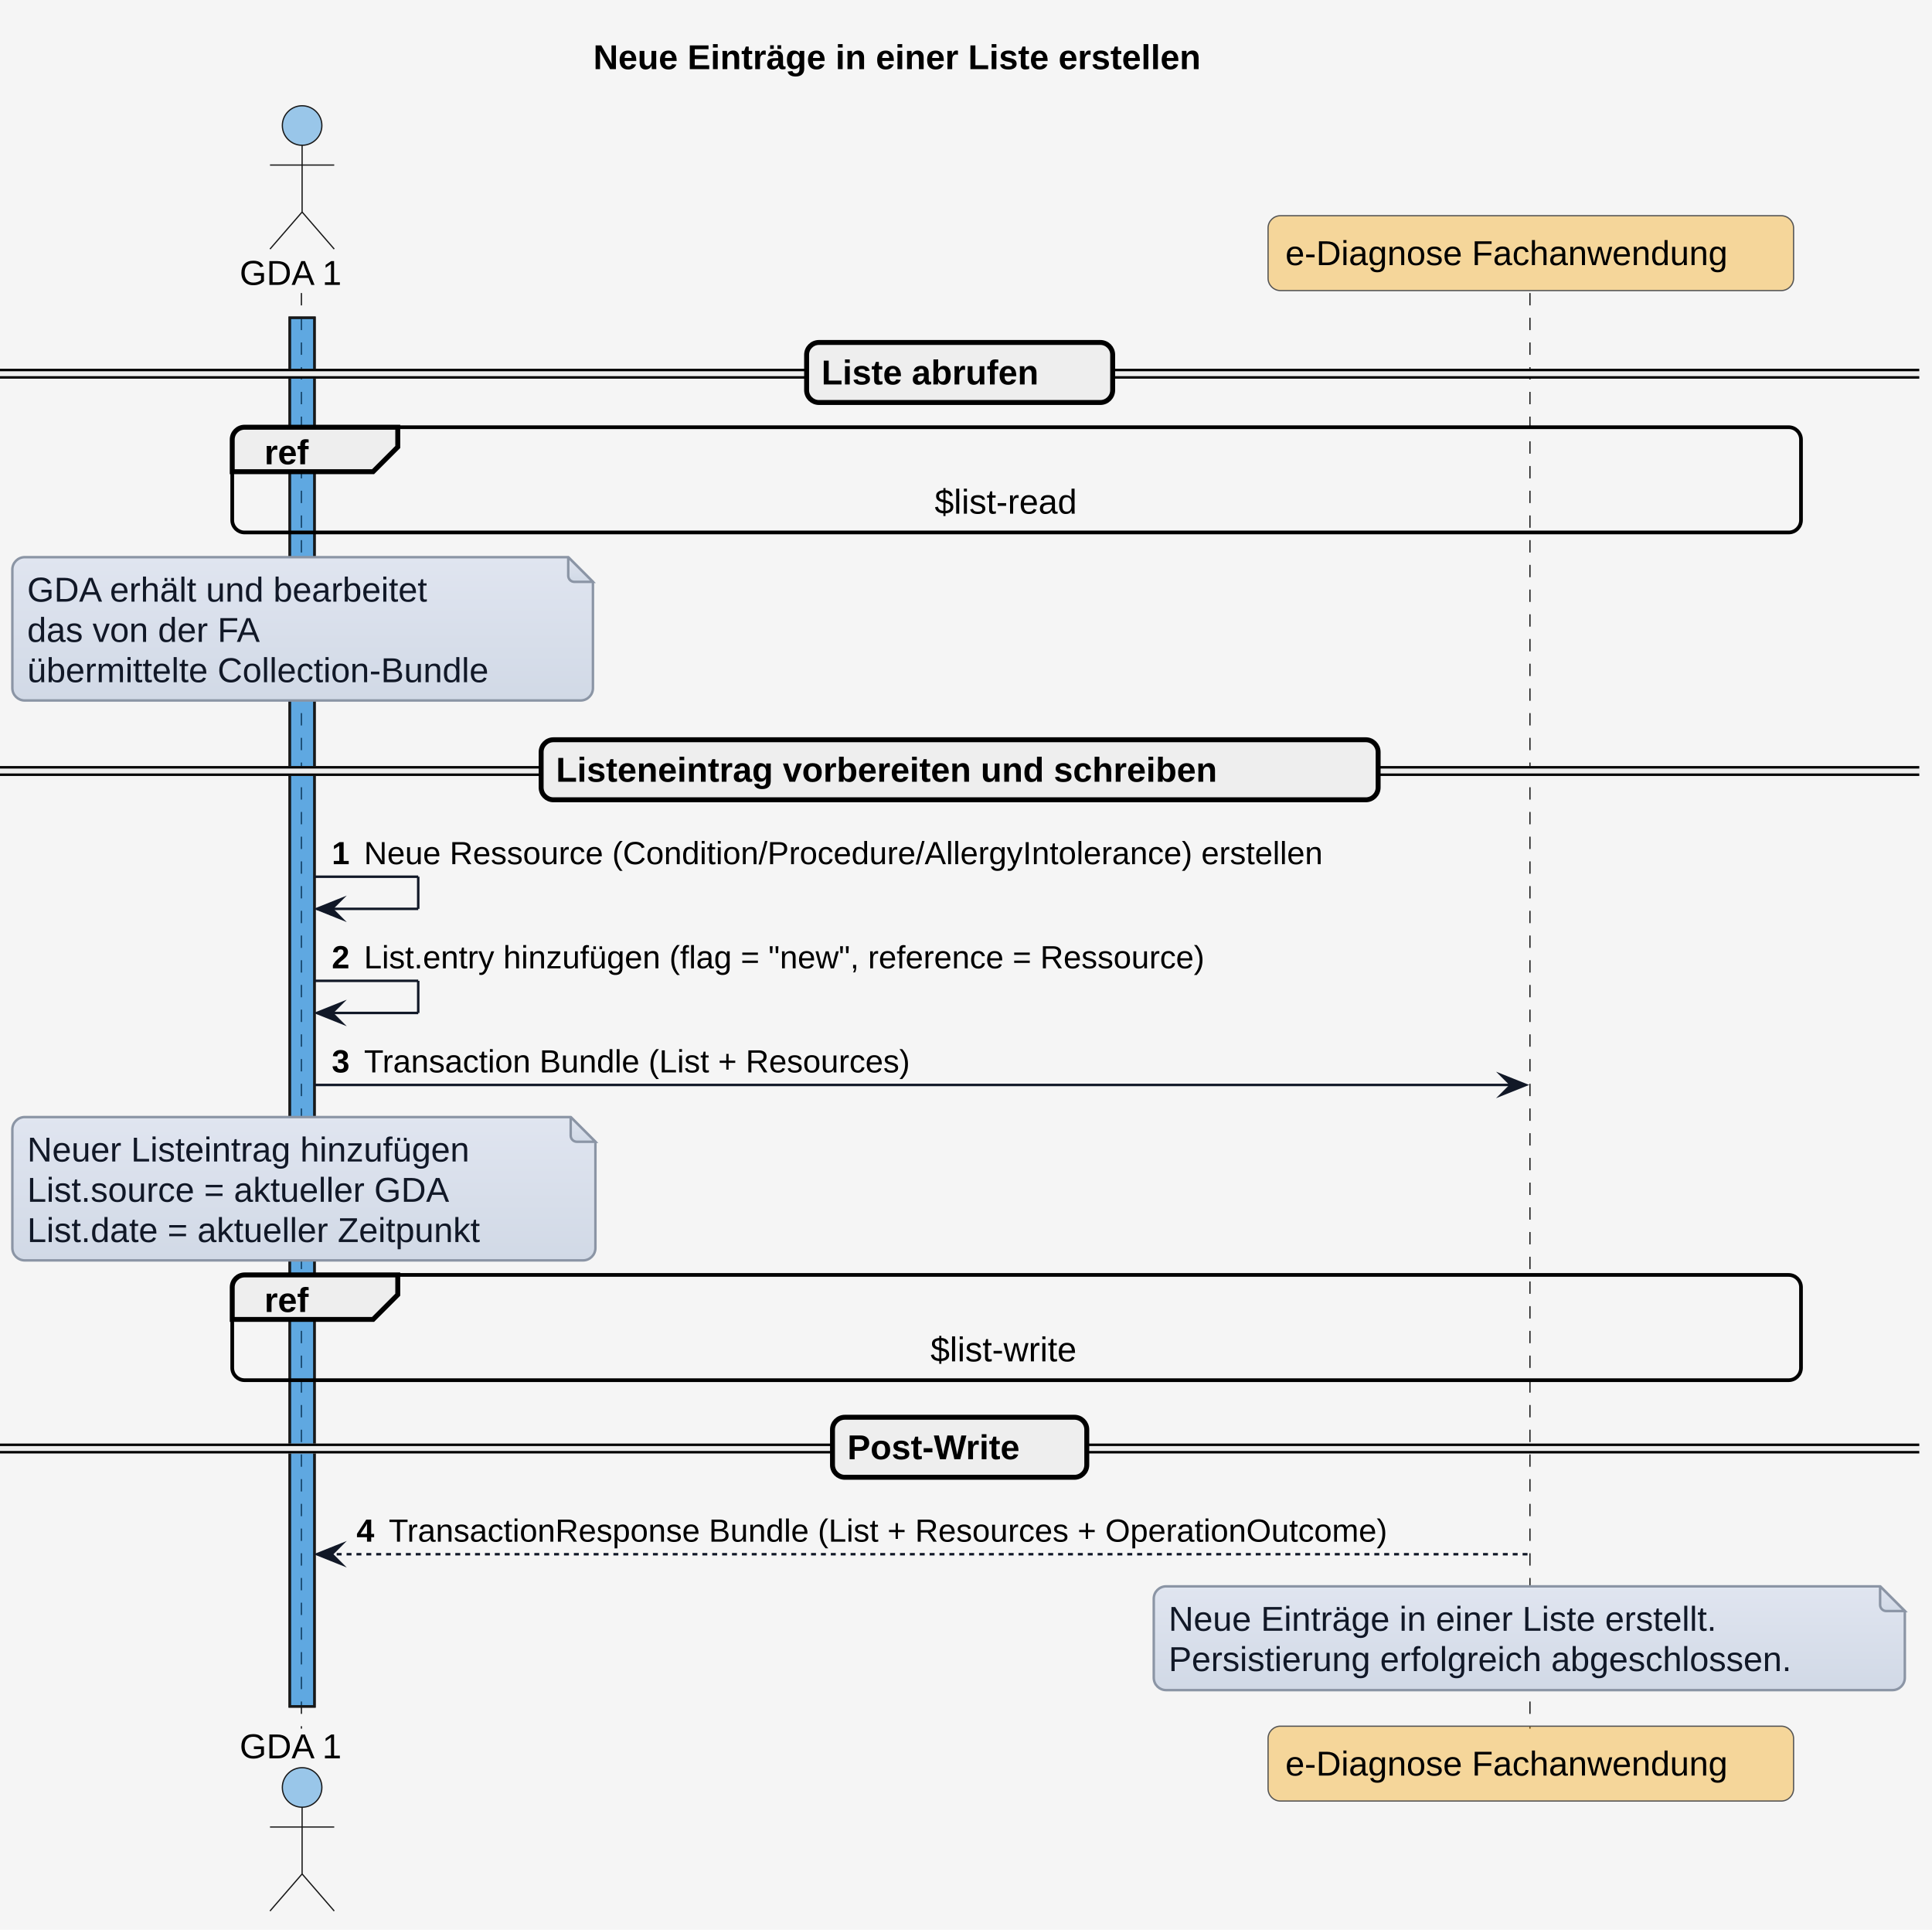
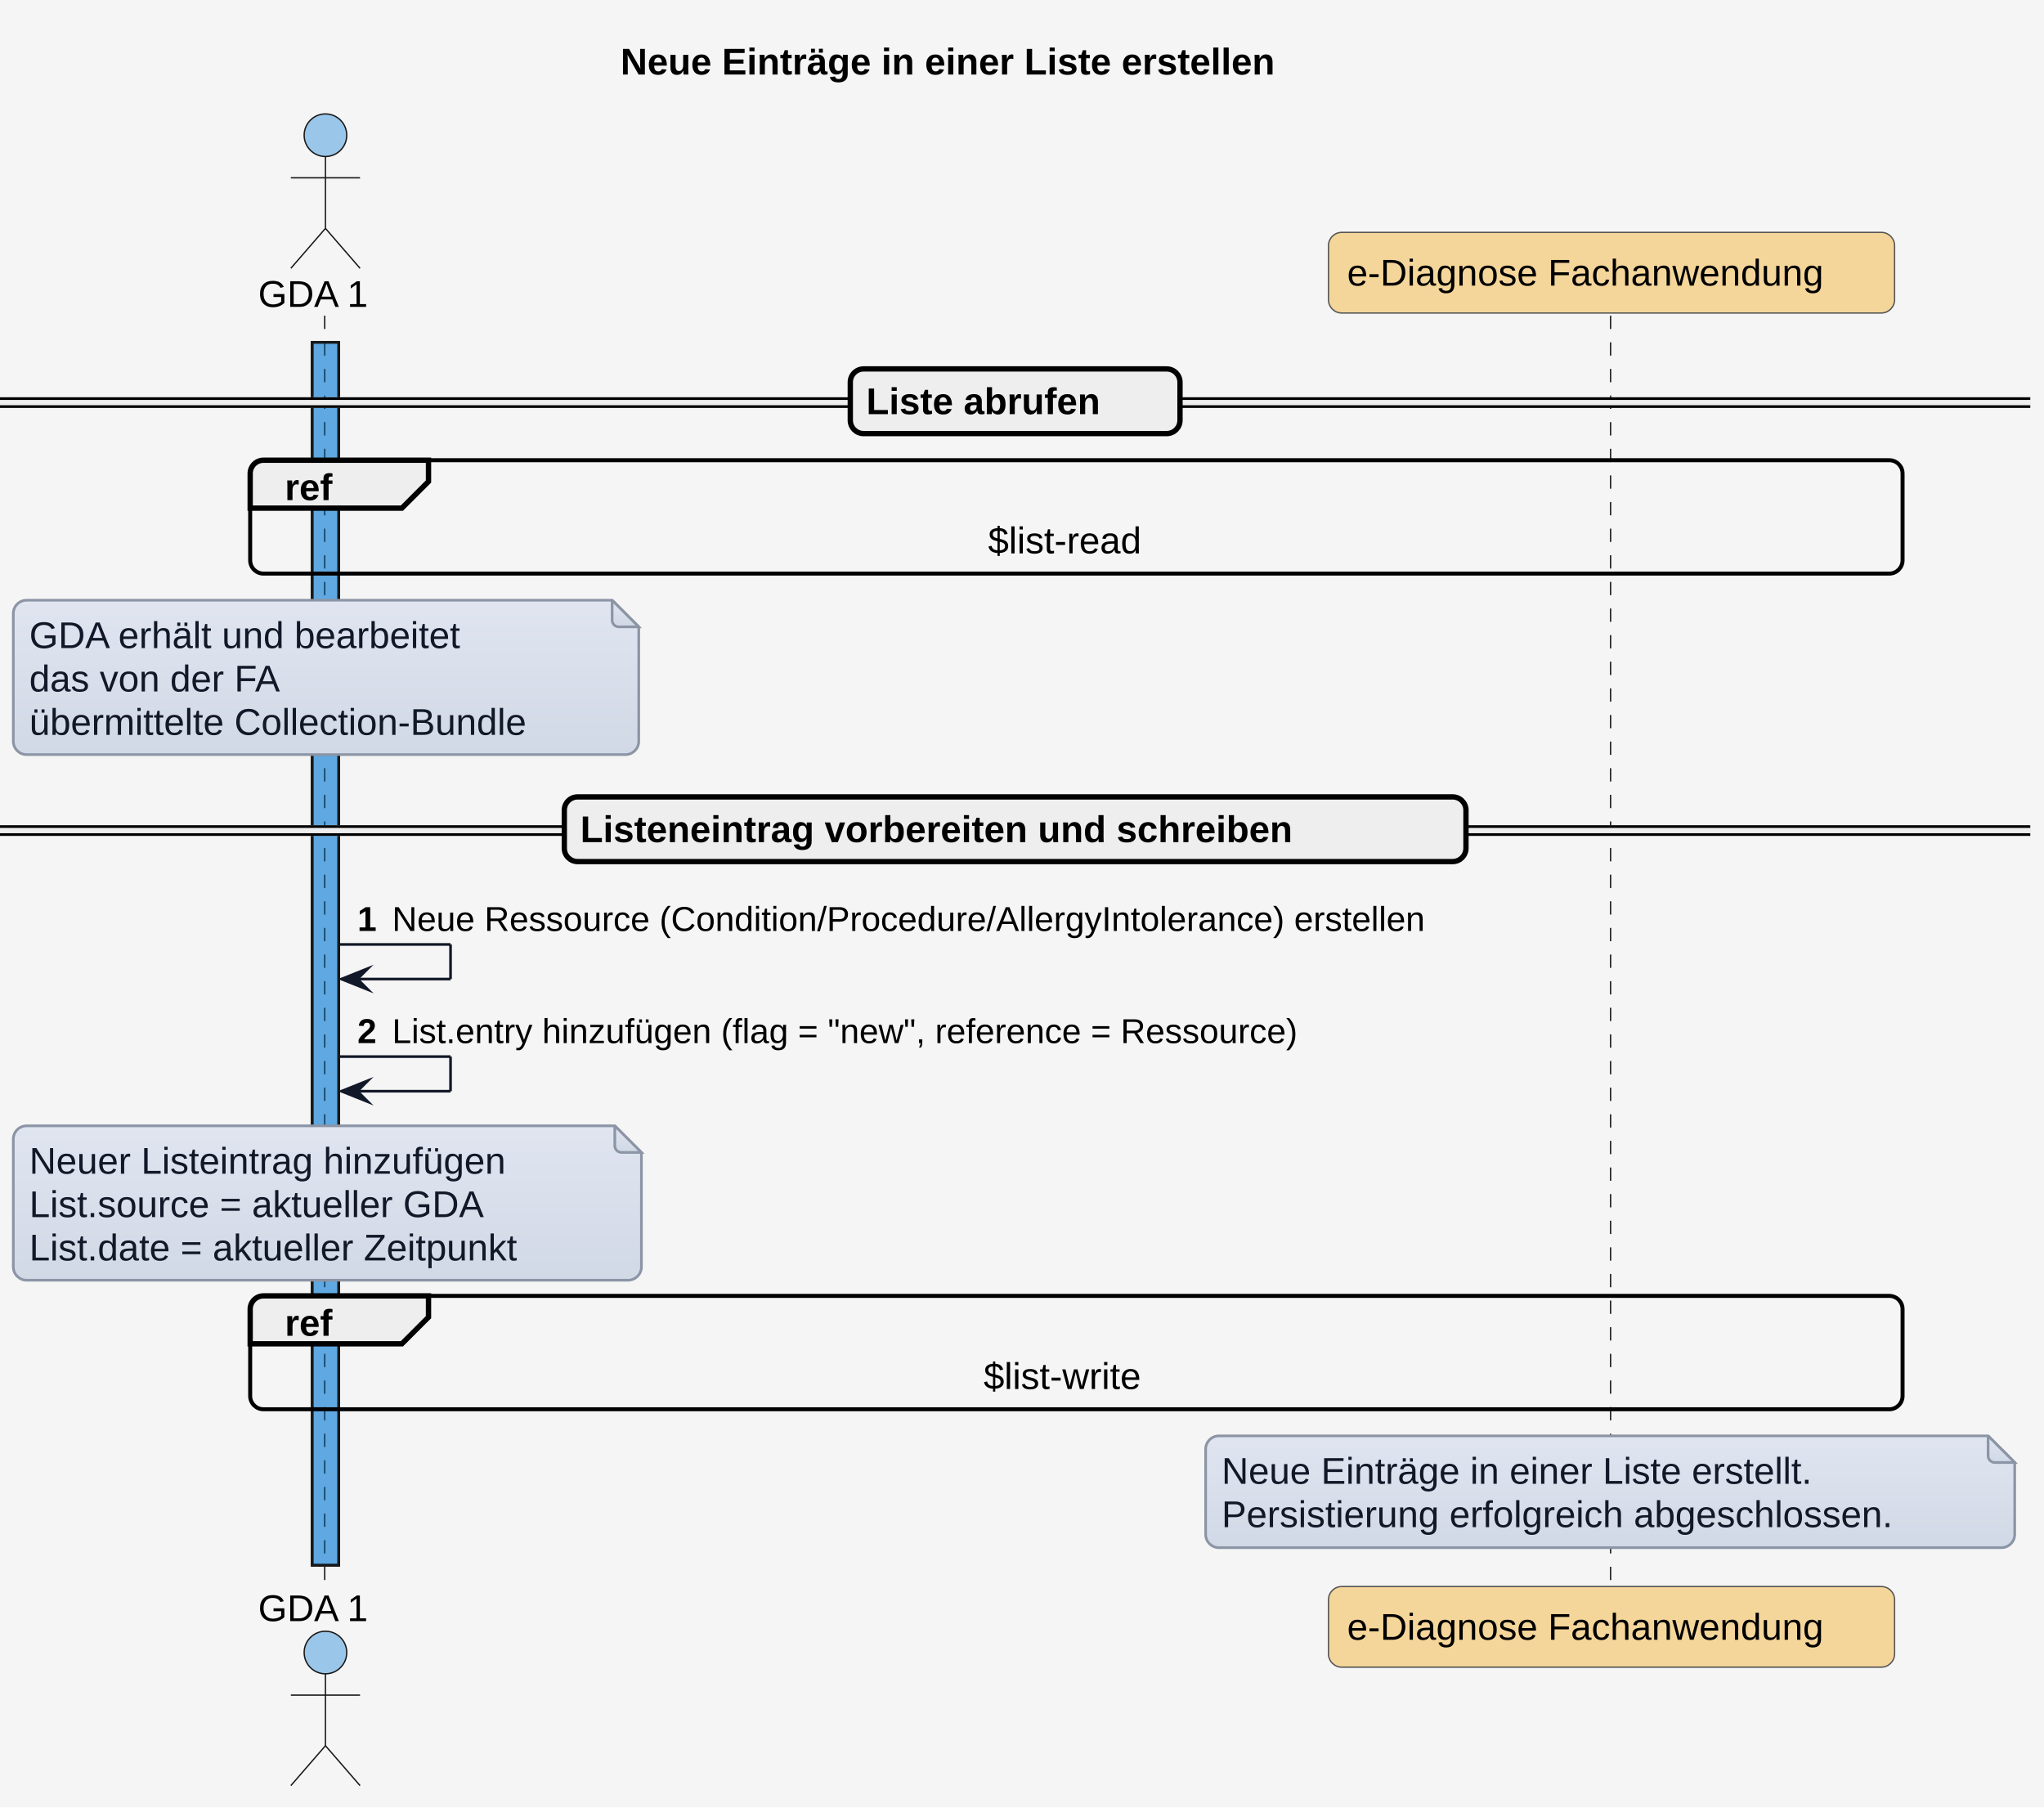
- <svg xmlns="http://www.w3.org/2000/svg" version="1.1" data-diagram-type="SEQUENCE" style="width:782px;height:781px;background:#F5F5F5;" width="782px" height="781px" viewBox="0 0 782 781" zoomAndPan="magnify" preserveAspectRatio="none" contentStyleType="text/css">
+ <svg xmlns="http://www.w3.org/2000/svg" version="1.1" data-diagram-type="SEQUENCE" style="width:768px;height:679px;background:#F5F5F5;" width="768px" height="679px" viewBox="0 0 768 679" zoomAndPan="magnify" preserveAspectRatio="none" contentStyleType="text/css">
  <defs>
-     <linearGradient x1="50%" y1="0%" x2="50%" y2="100%" id="gs8qbx6en04fm0">
+     <linearGradient x1="50%" y1="0%" x2="50%" y2="100%" id="ghxq5d0lx02bg0">
      <stop stop-color="#E0E5F0" offset="0%" />
      <stop stop-color="#D1D9E6" offset="100%" />
    </linearGradient>
  </defs>
  <g>
-     <rect x="0" y="0" width="782" height="781" fill="#F5F5F5" style="stroke:none;stroke-width:1;" />
+     <rect x="0" y="0" width="768" height="679" fill="#F5F5F5" style="stroke:none;stroke-width:1;" />
    <g class="title" data-source-line="1">
-       <text x="240.135" y="27.995" fill="#000000" font-size="14" lengthAdjust="spacing" textLength="295.579" font-weight="700" font-family="'Arial'">Neue Einträge in einer Liste erstellen</text>
+       <text x="233.135" y="27.995" fill="#000000" font-size="14" lengthAdjust="spacing" textLength="295.579" font-weight="700" font-family="'Arial'">Neue Einträge in einer Liste erstellen</text>
    </g>
    <g>
-       <rect x="117.282" y="128.594" width="10" height="561.984" fill="#0078D4" fill-opacity="0.376" style="stroke:#181818;stroke-width:1;" />
+       <rect x="117.282" y="128.594" width="10" height="459.422" fill="#0078D4" fill-opacity="0.376" style="stroke:#181818;stroke-width:1;" />
    </g>
    <g class="participant-lifeline" data-qualified-name="GDA_1" data-entity-uid="part1" id="part1-lifeline" data-source-line="50">
      <g>
-         <rect x="118.282" y="118.594" width="8" height="580.984" fill="#000000" fill-opacity="0" />
-         <line x1="122" y1="118.594" x2="122" y2="699.578" style="stroke:#181818;stroke-width:0.5;stroke-dasharray:5,5;" />
+         <rect x="118.282" y="118.594" width="8" height="478.422" fill="#000000" fill-opacity="0" />
+         <line x1="122" y1="118.594" x2="122" y2="597.016" style="stroke:#181818;stroke-width:0.5;stroke-dasharray:5,5;" />
      </g>
    </g>
    <g class="participant-lifeline" data-qualified-name="eDiag_FA" data-entity-uid="part2" id="part2-lifeline" data-source-line="51">
      <g>
-         <rect x="615.619" y="118.594" width="8" height="580.984" fill="#000000" fill-opacity="0" />
-         <line x1="619.266" y1="118.594" x2="619.266" y2="699.578" style="stroke:#181818;stroke-width:0.5;stroke-dasharray:5,5;" />
+         <rect x="601.506" y="118.594" width="8" height="478.422" fill="#000000" fill-opacity="0" />
+         <line x1="605.153" y1="118.594" x2="605.153" y2="597.016" style="stroke:#181818;stroke-width:0.5;stroke-dasharray:5,5;" />
      </g>
    </g>
    <g class="participant participant-head" data-qualified-name="GDA_1" data-entity-uid="part1" id="part1-head" data-source-line="50">
      <text x="97" y="115.292" fill="#000000" font-size="14" lengthAdjust="spacing" textLength="44.563" font-family="'Arial'">GDA 1</text>
      <ellipse cx="122.282" cy="50.797" rx="8" ry="8" fill="#0078D4" fill-opacity="0.376" style="stroke:#181818;stroke-width:0.5;" />
      <path d="M122.282,58.797 L122.282,85.797 M109.282,66.797 L135.282,66.797 M122.282,85.797 L109.282,100.797 M122.282,85.797 L135.282,100.797" style="stroke:#181818;stroke-width:0.5;" fill="none" />
    </g>
    <g class="participant participant-tail" data-qualified-name="GDA_1" data-entity-uid="part1" id="part1-tail" data-source-line="50">
-       <text x="97" y="711.573" fill="#000000" font-size="14" lengthAdjust="spacing" textLength="44.563" font-family="'Arial'">GDA 1</text>
-       <ellipse cx="122.282" cy="723.375" rx="8" ry="8" fill="#0078D4" fill-opacity="0.376" style="stroke:#181818;stroke-width:0.5;" />
-       <path d="M122.282,731.375 L122.282,758.375 M109.282,739.375 L135.282,739.375 M122.282,758.375 L109.282,773.375 M122.282,758.375 L135.282,773.375" style="stroke:#181818;stroke-width:0.5;" fill="none" />
+       <text x="97" y="609.011" fill="#000000" font-size="14" lengthAdjust="spacing" textLength="44.563" font-family="'Arial'">GDA 1</text>
+       <ellipse cx="122.282" cy="620.812" rx="8" ry="8" fill="#0078D4" fill-opacity="0.376" style="stroke:#181818;stroke-width:0.5;" />
+       <path d="M122.282,628.812 L122.282,655.812 M109.282,636.812 L135.282,636.812 M122.282,655.812 L109.282,670.812 M122.282,655.812 L135.282,670.812" style="stroke:#181818;stroke-width:0.5;" fill="none" />
    </g>
    <g class="participant participant-head" data-qualified-name="eDiag_FA" data-entity-uid="part2" id="part2-head" data-source-line="51">
-       <rect x="513.266" y="87.297" width="212.707" height="30.297" fill="#F5A403" fill-opacity="0.376" style="stroke:#555555;stroke-width:0.5;" rx="5" ry="5" />
-       <text x="520.266" y="107.292" fill="#000000" font-size="14" lengthAdjust="spacing" textLength="198.707" font-family="'Arial'">e-Diagnose Fachanwendung</text>
+       <rect x="499.153" y="87.297" width="212.707" height="30.297" fill="#F5A403" fill-opacity="0.376" style="stroke:#555555;stroke-width:0.5;" rx="5" ry="5" />
+       <text x="506.153" y="107.292" fill="#000000" font-size="14" lengthAdjust="spacing" textLength="198.707" font-family="'Arial'">e-Diagnose Fachanwendung</text>
    </g>
    <g class="participant participant-tail" data-qualified-name="eDiag_FA" data-entity-uid="part2" id="part2-tail" data-source-line="51">
-       <rect x="513.266" y="698.578" width="212.707" height="30.297" fill="#F5A403" fill-opacity="0.376" style="stroke:#555555;stroke-width:0.5;" rx="5" ry="5" />
-       <text x="520.266" y="718.573" fill="#000000" font-size="14" lengthAdjust="spacing" textLength="198.707" font-family="'Arial'">e-Diagnose Fachanwendung</text>
+       <rect x="499.153" y="596.016" width="212.707" height="30.297" fill="#F5A403" fill-opacity="0.376" style="stroke:#555555;stroke-width:0.5;" rx="5" ry="5" />
+       <text x="506.153" y="616.011" fill="#000000" font-size="14" lengthAdjust="spacing" textLength="198.707" font-family="'Arial'">e-Diagnose Fachanwendung</text>
    </g>
    <g>
-       <rect x="117.282" y="128.594" width="10" height="561.984" fill="#0078D4" fill-opacity="0.376" style="stroke:#181818;stroke-width:1;" />
+       <rect x="117.282" y="128.594" width="10" height="459.422" fill="#0078D4" fill-opacity="0.376" style="stroke:#181818;stroke-width:1;" />
    </g>
-     <rect x="0" y="149.742" width="776.849" height="3" fill="#EEEEEE" style="stroke:#EEEEEE;stroke-width:1;" rx="5" ry="5" />
-     <line x1="0" y1="149.742" x2="776.849" y2="149.742" style="stroke:#000000;stroke-width:1;" />
-     <line x1="0" y1="152.742" x2="776.849" y2="152.742" style="stroke:#000000;stroke-width:1;" />
-     <rect x="326.484" y="138.594" width="123.881" height="24.297" fill="#EEEEEE" style="stroke:#000000;stroke-width:2;" rx="5" ry="5" />
-     <text x="332.484" y="155.589" fill="#000000" font-size="14" lengthAdjust="spacing" textLength="105.007" font-weight="700" font-family="'Arial'">Liste abrufen</text>
-     <rect x="94" y="172.891" width="634.973" height="42.594" fill="none" style="stroke:#000000;stroke-width:1.5;" rx="5" ry="5" />
+     <rect x="0" y="149.742" width="762.849" height="3" fill="#EEEEEE" style="stroke:#EEEEEE;stroke-width:1;" rx="5" ry="5" />
+     <line x1="0" y1="149.742" x2="762.849" y2="149.742" style="stroke:#000000;stroke-width:1;" />
+     <line x1="0" y1="152.742" x2="762.849" y2="152.742" style="stroke:#000000;stroke-width:1;" />
+     <rect x="319.484" y="138.594" width="123.881" height="24.297" fill="#EEEEEE" style="stroke:#000000;stroke-width:2;" rx="5" ry="5" />
+     <text x="325.484" y="155.589" fill="#000000" font-size="14" lengthAdjust="spacing" textLength="105.007" font-weight="700" font-family="'Arial'">Liste abrufen</text>
+     <rect x="94" y="172.891" width="620.86" height="42.594" fill="none" style="stroke:#000000;stroke-width:1.5;" rx="5" ry="5" />
    <path d="M99,172.891 L161,172.891 L161,180.891 L151,190.891 L94,190.891 L94,177.891 A5,5 0 0 1 99,172.891" style="stroke:#000000;stroke-width:2;" fill="#EEEEEE" />
    <text x="107" y="187.886" fill="#000000" font-size="14" lengthAdjust="spacing" textLength="22.49" font-weight="700" font-family="'Arial'">ref</text>
-     <text x="378.308" y="207.886" fill="#000000" font-size="14" lengthAdjust="spacing" textLength="66.356" font-family="'Arial'">$list-read</text>
-     <path d="M5,230.484 L5,278.484 A5,5 0 0 0 10,283.484 L235,283.484 A5,5 0 0 0 240,278.484 L240,235.484 L230,225.484 L10,225.484 A5,5 0 0 0 5,230.484" style="stroke:#8B95A5;stroke-width:1;" fill="url(#gs8qbx6en04fm0)" />
-     <path d="M230,225.484 L230,232.984 A2.5,2.5 0 0 0 232.5,235.484 L240,235.484 L230,225.484" style="stroke:#8B95A5;stroke-width:1;" fill="url(#gs8qbx6en04fm0)" />
+     <text x="371.252" y="207.886" fill="#000000" font-size="14" lengthAdjust="spacing" textLength="66.356" font-family="'Arial'">$list-read</text>
+     <path d="M5,230.484 L5,278.484 A5,5 0 0 0 10,283.484 L235,283.484 A5,5 0 0 0 240,278.484 L240,235.484 L230,225.484 L10,225.484 A5,5 0 0 0 5,230.484" style="stroke:#8B95A5;stroke-width:1;" fill="url(#ghxq5d0lx02bg0)" />
+     <path d="M230,225.484 L230,232.984 A2.5,2.5 0 0 0 232.5,235.484 L240,235.484 L230,225.484" style="stroke:#8B95A5;stroke-width:1;" fill="url(#ghxq5d0lx02bg0)" />
    <text x="11" y="243.48" fill="#111827" font-size="14" lengthAdjust="spacing" textLength="185.206" font-family="'Arial'">GDA erhält und bearbeitet</text>
    <text x="11" y="259.776" fill="#111827" font-size="14" lengthAdjust="spacing" textLength="104.72" font-family="'Arial'">das von der FA</text>
    <text x="11" y="276.073" fill="#111827" font-size="14" lengthAdjust="spacing" textLength="214.731" font-family="'Arial'">übermittelte Collection-Bundle</text>
-     <rect x="0" y="310.523" width="776.849" height="3" fill="#EEEEEE" style="stroke:#EEEEEE;stroke-width:1;" rx="5" ry="5" />
-     <line x1="0" y1="310.523" x2="776.849" y2="310.523" style="stroke:#000000;stroke-width:1;" />
-     <line x1="0" y1="313.523" x2="776.849" y2="313.523" style="stroke:#000000;stroke-width:1;" />
-     <rect x="219.033" y="299.375" width="338.782" height="24.297" fill="#EEEEEE" style="stroke:#000000;stroke-width:2;" rx="5" ry="5" />
-     <text x="225.033" y="316.37" fill="#000000" font-size="14" lengthAdjust="spacing" textLength="319.908" font-weight="700" font-family="'Arial'">Listeneintrag vorbereiten und schreiben</text>
+     <rect x="0" y="310.523" width="762.849" height="3" fill="#EEEEEE" style="stroke:#EEEEEE;stroke-width:1;" rx="5" ry="5" />
+     <line x1="0" y1="310.523" x2="762.849" y2="310.523" style="stroke:#000000;stroke-width:1;" />
+     <line x1="0" y1="313.523" x2="762.849" y2="313.523" style="stroke:#000000;stroke-width:1;" />
+     <rect x="212.033" y="299.375" width="338.782" height="24.297" fill="#EEEEEE" style="stroke:#000000;stroke-width:2;" rx="5" ry="5" />
+     <text x="218.033" y="316.37" fill="#000000" font-size="14" lengthAdjust="spacing" textLength="319.908" font-weight="700" font-family="'Arial'">Listeneintrag vorbereiten und schreiben</text>
    <g class="message" data-entity-1="part1" data-entity-2="part1" id="msg1" data-source-line="70">
      <line x1="127.282" y1="354.805" x2="169.282" y2="354.805" style="stroke:#111827;stroke-width:1;" />
      <line x1="169.282" y1="354.805" x2="169.282" y2="367.805" style="stroke:#111827;stroke-width:1;" />
      <line x1="128.282" y1="367.805" x2="169.282" y2="367.805" style="stroke:#111827;stroke-width:1;" />
      <polygon points="138.282,363.805,128.282,367.805,138.282,371.805,134.282,367.805" fill="#111827" style="stroke:#111827;stroke-width:1;stroke-linejoin:miter;stroke-miterlimit:10;" />
      <text x="134.282" y="349.739" fill="#000000" font-size="13" lengthAdjust="spacing" textLength="9.045" font-weight="700" font-family="'Arial'">1</text>
      <text x="147.327" y="349.739" fill="#000000" font-size="13" lengthAdjust="spacing" textLength="436.179" font-family="'Arial'">Neue Ressource (Condition/Procedure/AllergyIntolerance) erstellen</text>
    </g>
    <g class="message" data-entity-1="part1" data-entity-2="part1" id="msg2" data-source-line="71">
      <line x1="127.282" y1="396.938" x2="169.282" y2="396.938" style="stroke:#111827;stroke-width:1;" />
      <line x1="169.282" y1="396.938" x2="169.282" y2="409.938" style="stroke:#111827;stroke-width:1;" />
      <line x1="128.282" y1="409.938" x2="169.282" y2="409.938" style="stroke:#111827;stroke-width:1;" />
      <polygon points="138.282,405.938,128.282,409.938,138.282,413.938,134.282,409.938" fill="#111827" style="stroke:#111827;stroke-width:1;stroke-linejoin:miter;stroke-miterlimit:10;" />
      <text x="134.282" y="391.872" fill="#000000" font-size="13" lengthAdjust="spacing" textLength="9.045" font-weight="700" font-family="'Arial'">2</text>
      <text x="147.327" y="391.872" fill="#000000" font-size="13" lengthAdjust="spacing" textLength="391.815" font-family="'Arial'">List.entry hinzufügen (flag = "new", reference = Ressource)</text>
    </g>
-     <g class="message" data-entity-1="part1" data-entity-2="part2" id="msg3" data-source-line="73">
-       <polygon points="607.619,435.07,617.619,439.07,607.619,443.07,611.619,439.07" fill="#111827" style="stroke:#111827;stroke-width:1;stroke-linejoin:miter;stroke-miterlimit:10;" />
-       <line x1="127.282" y1="439.07" x2="613.619" y2="439.07" style="stroke:#111827;stroke-width:1;" />
-       <text x="134.282" y="434.004" fill="#000000" font-size="13" lengthAdjust="spacing" textLength="9.045" font-weight="700" font-family="'Arial'">3</text>
-       <text x="147.327" y="434.004" fill="#000000" font-size="13" lengthAdjust="spacing" textLength="249.088" font-family="'Arial'">Transaction Bundle (List + Resources)</text>
-     </g>
-     <path d="M5,457.07 L5,505.07 A5,5 0 0 0 10,510.07 L236,510.07 A5,5 0 0 0 241,505.07 L241,462.07 L231,452.07 L10,452.07 A5,5 0 0 0 5,457.07" style="stroke:#8B95A5;stroke-width:1;" fill="url(#gs8qbx6en04fm0)" />
-     <path d="M231,452.07 L231,459.57 A2.5,2.5 0 0 0 233.5,462.07 L241,462.07 L231,452.07" style="stroke:#8B95A5;stroke-width:1;" fill="url(#gs8qbx6en04fm0)" />
-     <text x="11" y="470.065" fill="#111827" font-size="14" lengthAdjust="spacing" textLength="203.82" font-family="'Arial'">Neuer Listeintrag hinzufügen</text>
-     <text x="11" y="486.362" fill="#111827" font-size="14" lengthAdjust="spacing" textLength="193.819" font-family="'Arial'">List.source = aktueller GDA</text>
-     <text x="11" y="502.659" fill="#111827" font-size="14" lengthAdjust="spacing" textLength="215.195" font-family="'Arial'">List.date = aktueller Zeitpunkt</text>
-     <rect x="94" y="515.961" width="634.973" height="42.594" fill="none" style="stroke:#000000;stroke-width:1.5;" rx="5" ry="5" />
-     <path d="M99,515.961 L161,515.961 L161,523.961 L151,533.961 L94,533.961 L94,520.961 A5,5 0 0 1 99,515.961" style="stroke:#000000;stroke-width:2;" fill="#EEEEEE" />
-     <text x="107" y="530.956" fill="#000000" font-size="14" lengthAdjust="spacing" textLength="22.49" font-weight="700" font-family="'Arial'">ref</text>
-     <text x="376.627" y="550.956" fill="#000000" font-size="14" lengthAdjust="spacing" textLength="69.72" font-family="'Arial'">$list-write</text>
-     <rect x="0" y="584.703" width="776.849" height="3" fill="#EEEEEE" style="stroke:#EEEEEE;stroke-width:1;" rx="5" ry="5" />
-     <line x1="0" y1="584.703" x2="776.849" y2="584.703" style="stroke:#000000;stroke-width:1;" />
-     <line x1="0" y1="587.703" x2="776.849" y2="587.703" style="stroke:#000000;stroke-width:1;" />
-     <rect x="336.963" y="573.555" width="102.922" height="24.297" fill="#EEEEEE" style="stroke:#000000;stroke-width:2;" rx="5" ry="5" />
-     <text x="342.963" y="590.55" fill="#000000" font-size="14" lengthAdjust="spacing" textLength="84.048" font-weight="700" font-family="'Arial'">Post-Write</text>
-     <g class="message" data-entity-1="part2" data-entity-2="part1" id="msg4" data-source-line="85">
-       <polygon points="138.282,624.984,128.282,628.984,138.282,632.984,134.282,628.984" fill="#111827" style="stroke:#111827;stroke-width:1;stroke-linejoin:miter;stroke-miterlimit:10;" />
-       <line x1="132.282" y1="628.984" x2="618.619" y2="628.984" style="stroke:#111827;stroke-width:1;stroke-dasharray:2,2;" />
-       <text x="144.282" y="623.918" fill="#000000" font-size="13" lengthAdjust="spacing" textLength="9.045" font-weight="700" font-family="'Arial'">4</text>
-       <text x="157.327" y="623.918" fill="#000000" font-size="13" lengthAdjust="spacing" textLength="455.292" font-family="'Arial'">TransactionResponse Bundle (List + Resources + OperationOutcome)</text>
-     </g>
-     <path d="M467,646.984 L467,678.984 A5,5 0 0 0 472,683.984 L766,683.984 A5,5 0 0 0 771,678.984 L771,651.984 L761,641.984 L472,641.984 A5,5 0 0 0 467,646.984" style="stroke:#8B95A5;stroke-width:1;" fill="url(#gs8qbx6en04fm0)" />
-     <path d="M761,641.984 L761,649.484 A2.5,2.5 0 0 0 763.5,651.984 L771,651.984 L761,641.984" style="stroke:#8B95A5;stroke-width:1;" fill="url(#gs8qbx6en04fm0)" />
-     <text x="473" y="659.98" fill="#111827" font-size="14" lengthAdjust="spacing" textLength="252.834" font-family="'Arial'">Neue Einträge in einer Liste erstellt.</text>
-     <text x="473" y="676.276" fill="#111827" font-size="14" lengthAdjust="spacing" textLength="283.849" font-family="'Arial'">Persistierung erfolgreich abgeschlossen.</text>
+     <path d="M5,427.938 L5,475.938 A5,5 0 0 0 10,480.938 L236,480.938 A5,5 0 0 0 241,475.938 L241,432.938 L231,422.938 L10,422.938 A5,5 0 0 0 5,427.938" style="stroke:#8B95A5;stroke-width:1;" fill="url(#ghxq5d0lx02bg0)" />
+     <path d="M231,422.938 L231,430.438 A2.5,2.5 0 0 0 233.5,432.938 L241,432.938 L231,422.938" style="stroke:#8B95A5;stroke-width:1;" fill="url(#ghxq5d0lx02bg0)" />
+     <text x="11" y="440.933" fill="#111827" font-size="14" lengthAdjust="spacing" textLength="203.82" font-family="'Arial'">Neuer Listeintrag hinzufügen</text>
+     <text x="11" y="457.229" fill="#111827" font-size="14" lengthAdjust="spacing" textLength="193.819" font-family="'Arial'">List.source = aktueller GDA</text>
+     <text x="11" y="473.526" fill="#111827" font-size="14" lengthAdjust="spacing" textLength="215.195" font-family="'Arial'">List.date = aktueller Zeitpunkt</text>
+     <rect x="94" y="486.828" width="620.86" height="42.594" fill="none" style="stroke:#000000;stroke-width:1.5;" rx="5" ry="5" />
+     <path d="M99,486.828 L161,486.828 L161,494.828 L151,504.828 L94,504.828 L94,491.828 A5,5 0 0 1 99,486.828" style="stroke:#000000;stroke-width:2;" fill="#EEEEEE" />
+     <text x="107" y="501.823" fill="#000000" font-size="14" lengthAdjust="spacing" textLength="22.49" font-weight="700" font-family="'Arial'">ref</text>
+     <text x="369.57" y="521.823" fill="#000000" font-size="14" lengthAdjust="spacing" textLength="69.72" font-family="'Arial'">$list-write</text>
+     <path d="M453,544.422 L453,576.422 A5,5 0 0 0 458,581.422 L752,581.422 A5,5 0 0 0 757,576.422 L757,549.422 L747,539.422 L458,539.422 A5,5 0 0 0 453,544.422" style="stroke:#8B95A5;stroke-width:1;" fill="url(#ghxq5d0lx02bg0)" />
+     <path d="M747,539.422 L747,546.922 A2.5,2.5 0 0 0 749.5,549.422 L757,549.422 L747,539.422" style="stroke:#8B95A5;stroke-width:1;" fill="url(#ghxq5d0lx02bg0)" />
+     <text x="459" y="557.417" fill="#111827" font-size="14" lengthAdjust="spacing" textLength="252.834" font-family="'Arial'">Neue Einträge in einer Liste erstellt.</text>
+     <text x="459" y="573.714" fill="#111827" font-size="14" lengthAdjust="spacing" textLength="283.849" font-family="'Arial'">Persistierung erfolgreich abgeschlossen.</text>
  </g>
</svg>
